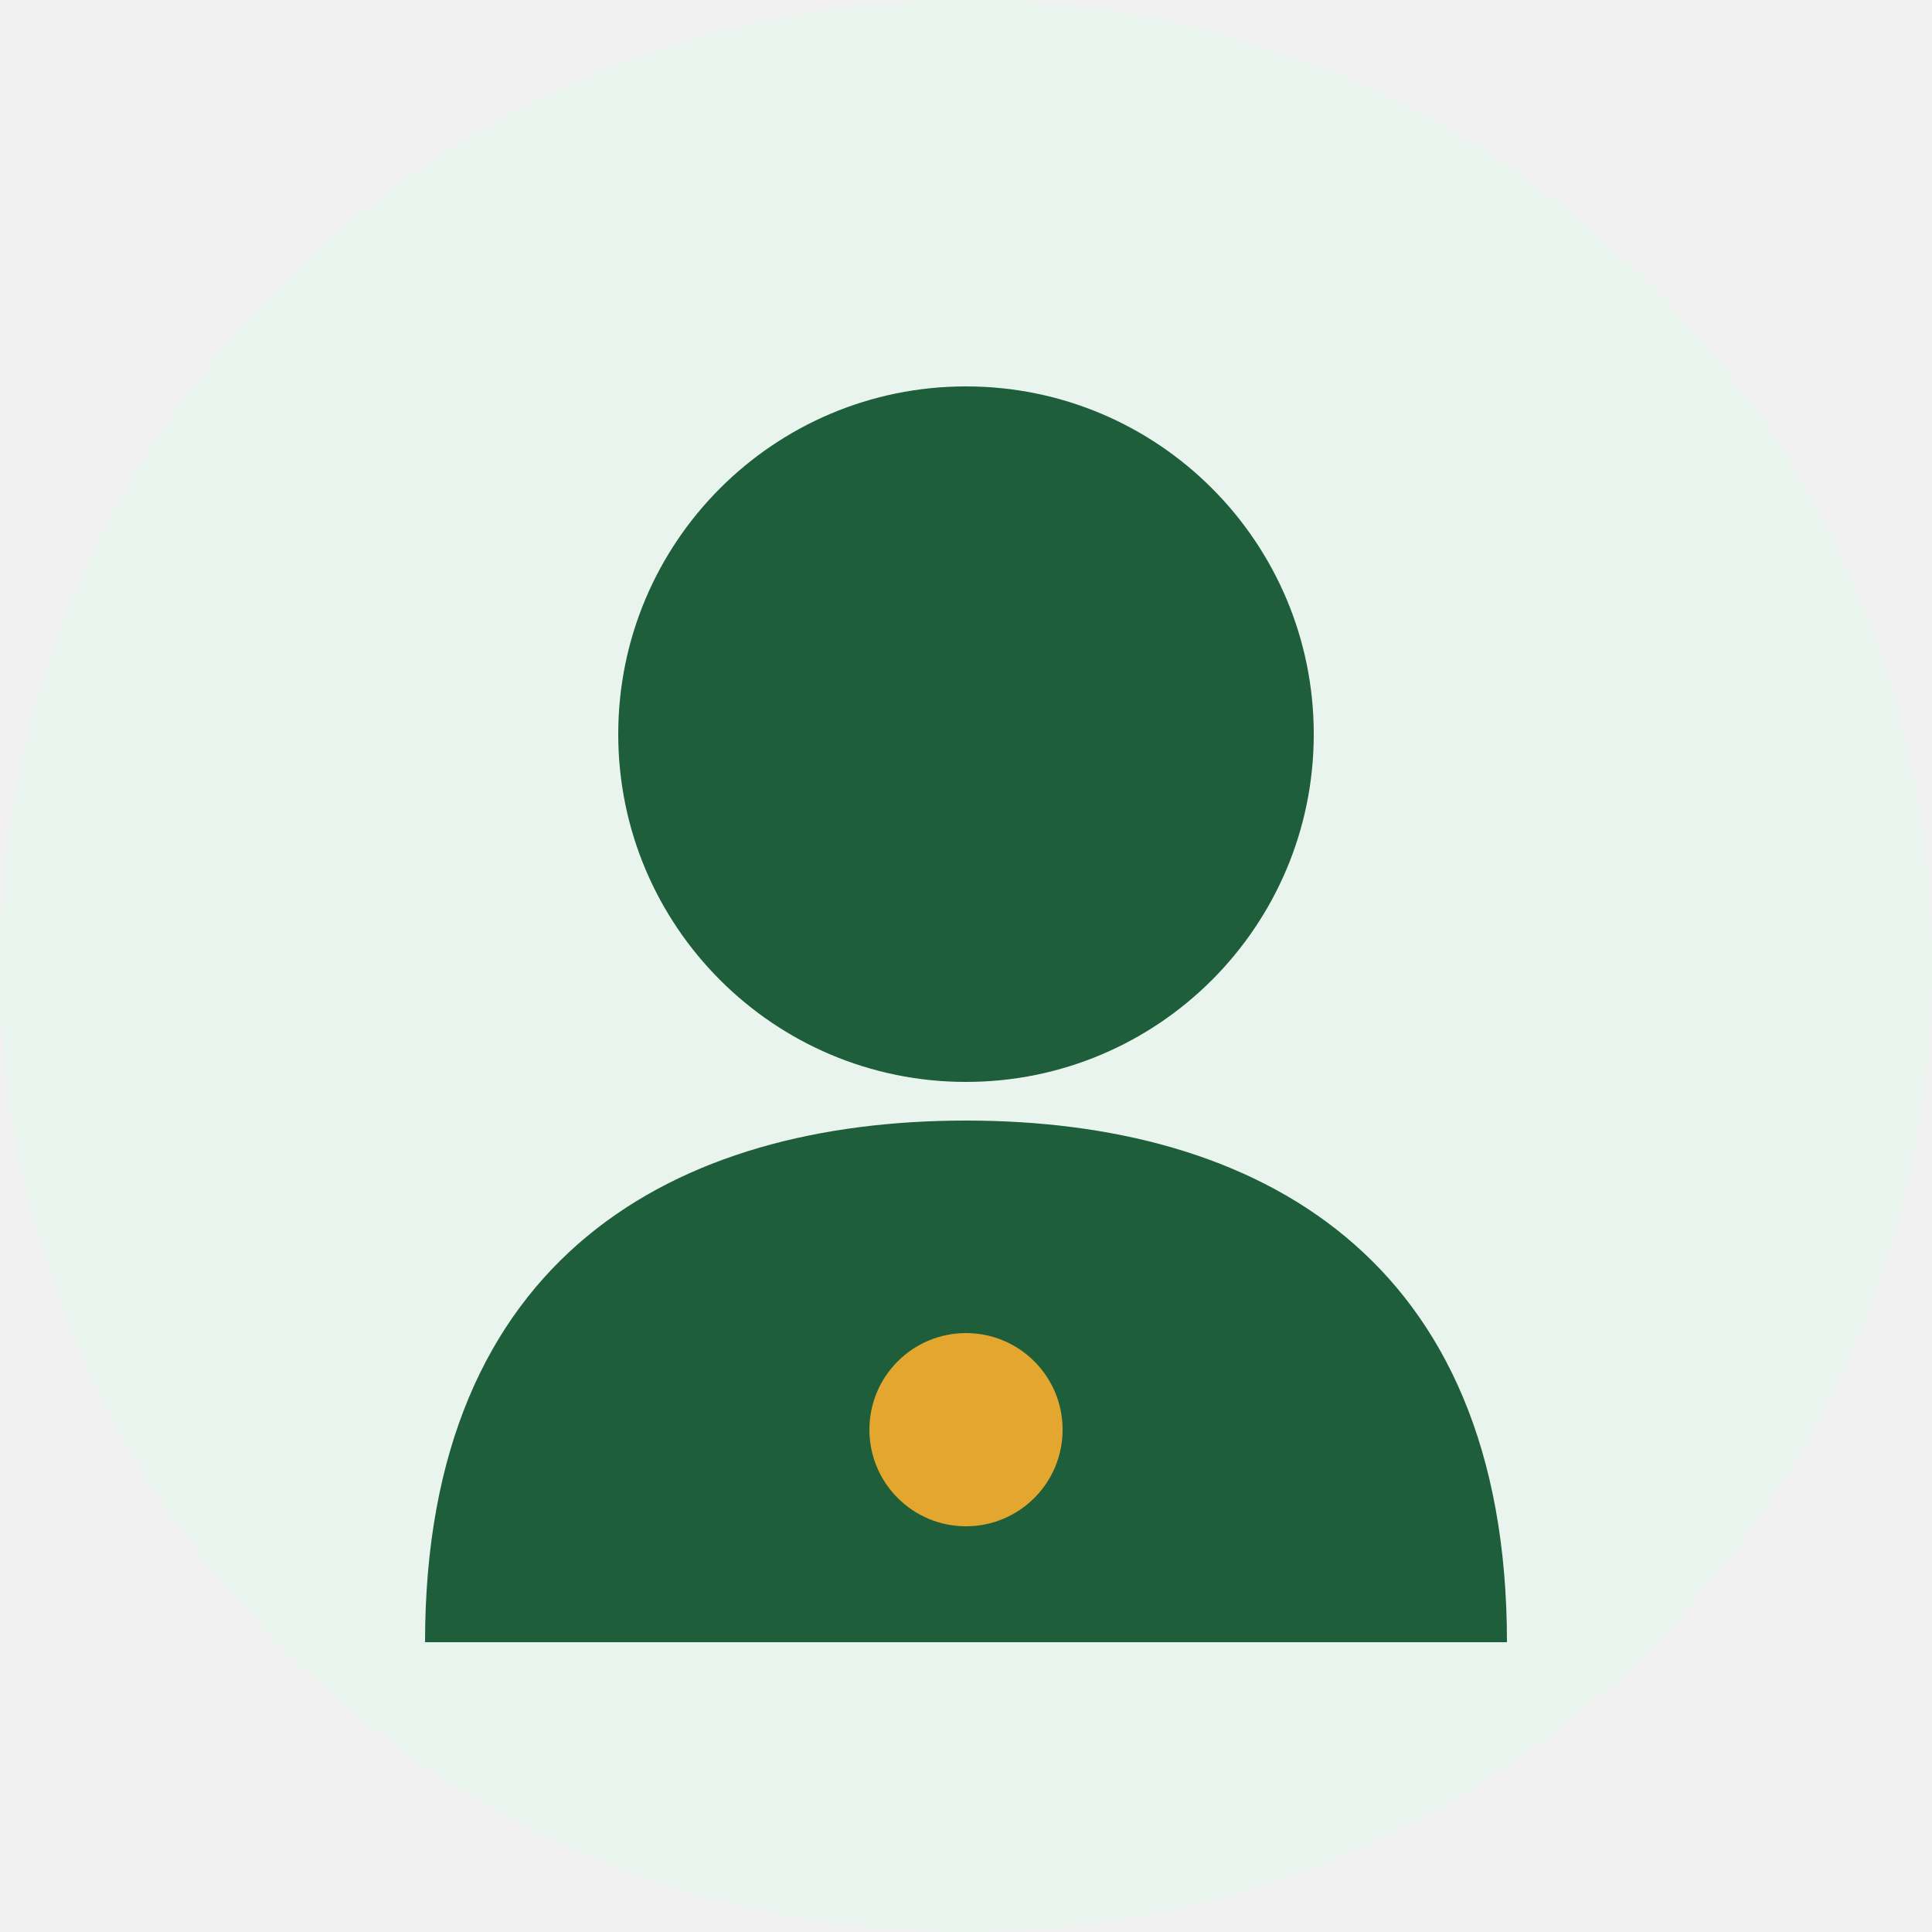
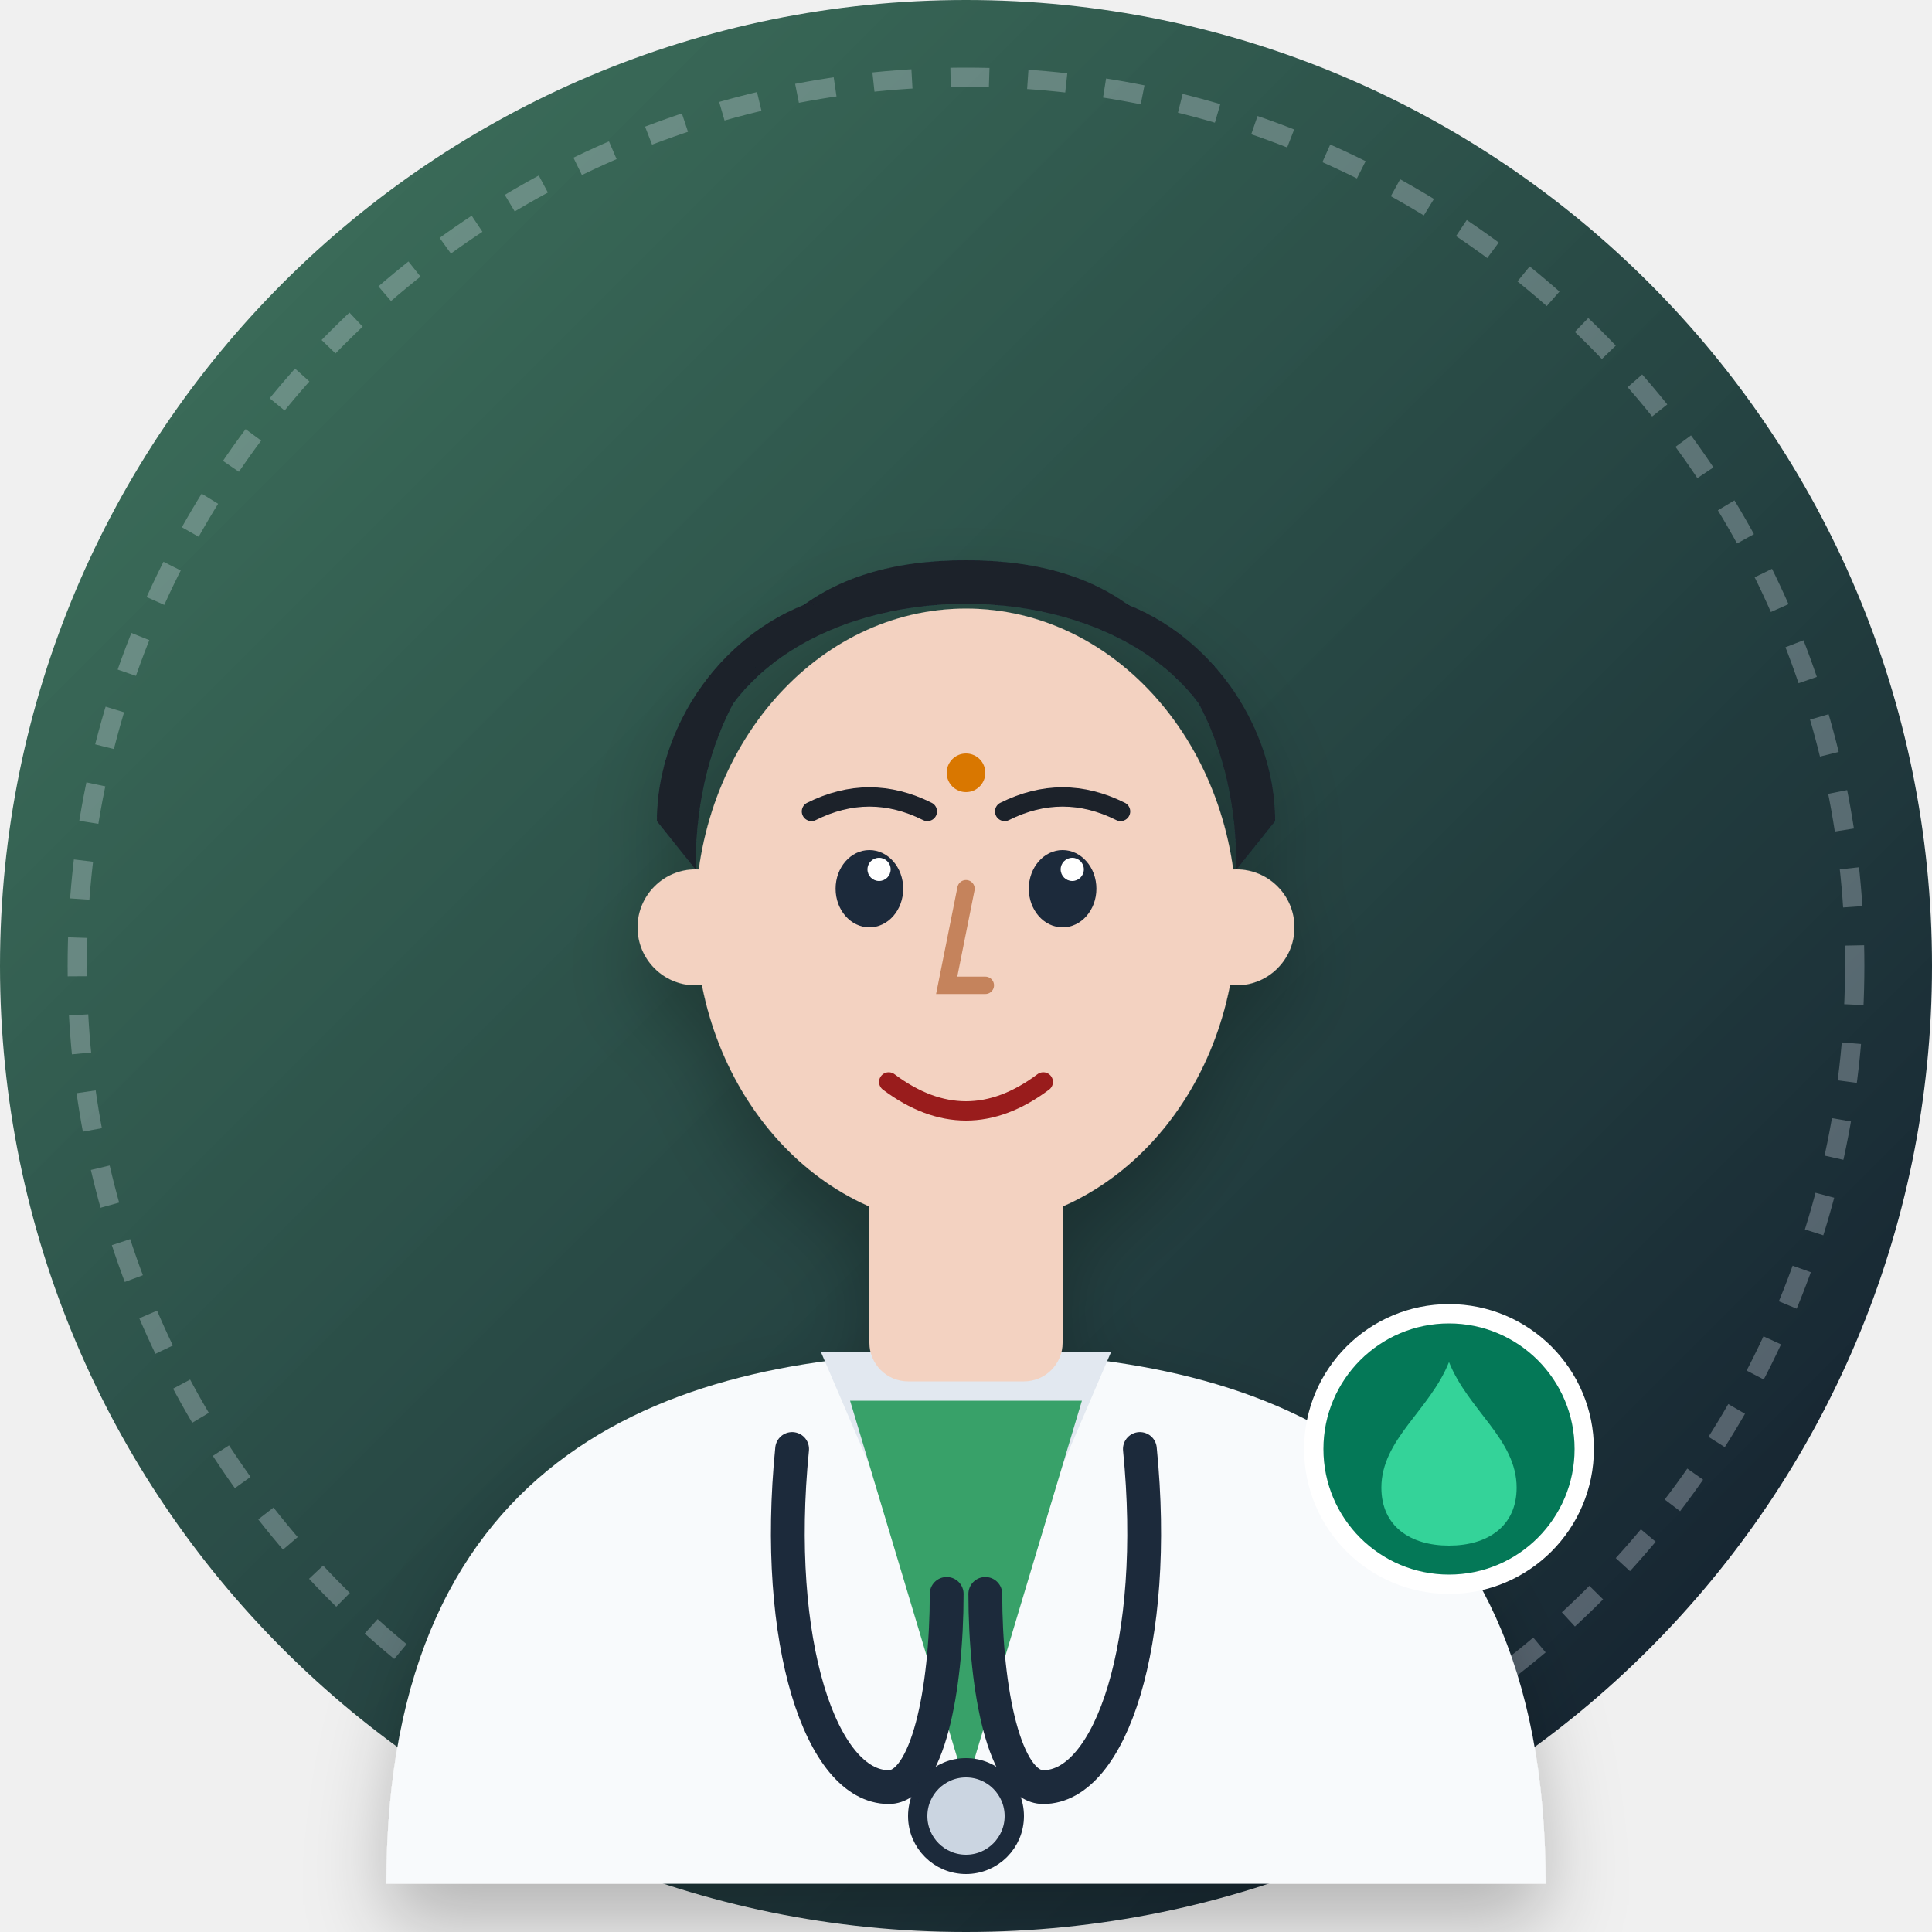
- <svg xmlns="http://www.w3.org/2000/svg" viewBox="0 0 100 100" width="100" height="100">
-   <circle cx="50" cy="50" r="50" fill="#EAF4EE" />
-   <circle cx="50" cy="38" r="18" fill="#1F5E3B" />
-   <path d="M 22,85 C 22,65 35,58 50,58 C 65,58 78,65 78,85 Z" fill="#1F5E3B" />
-   <circle cx="50" cy="74" r="5" fill="#E3A72F" />
+ <svg xmlns="http://www.w3.org/2000/svg" viewBox="0 0 200 200" width="100%" height="100%">
+   <defs>
+     <linearGradient id="bg1" x1="0%" y1="0%" x2="100%" y2="100%">
+       <stop offset="0%" stop-color="#2D6A4F" stop-opacity="0.9" />
+       <stop offset="100%" stop-color="#0F172A" />
+     </linearGradient>
+     <filter id="shadow1" x="-10%" y="-10%" width="120%" height="120%">
+       <feDropShadow dx="0" dy="4" stdDeviation="4" flood-opacity="0.25" />
+     </filter>
+   </defs>
+   <rect width="200" height="200" rx="100" fill="url(#bg1)" />
+   <circle cx="100" cy="100" r="92" fill="none" stroke="#E2E8F0" stroke-width="2" stroke-dasharray="4 4" opacity="0.3" />
+   <g filter="url(#shadow1)">
+     <path d="M40,195 C40,150 70,140 100,140 C130,140 160,150 160,195 Z" fill="#F8FAFC" />
+     <path d="M85,140 L100,175 L115,140 Z" fill="#E2E8F0" />
+     <path d="M88,145 L100,185 L112,145 Z" fill="#38A169" />
+     <path d="M82,150 C80,170 85,185 92,185 C96,185 98,175 98,165" fill="none" stroke="#1E293B" stroke-width="3.5" stroke-linecap="round" />
+     <path d="M118,150 C120,170 115,185 108,185 C104,185 102,175 102,165" fill="none" stroke="#1E293B" stroke-width="3.5" stroke-linecap="round" />
+     <circle cx="100" cy="188" r="5" fill="#CBD5E1" stroke="#1E293B" stroke-width="2" />
+     <rect x="90" y="115" width="20" height="28" rx="4" fill="#F3D2C1" />
+     <path d="M72,85 C72,55 128,55 128,85 C125,65 115,58 100,58 C85,58 75,65 72,85 Z" fill="#1A202C" />
+     <path d="M68,85 C68,75 75,65 85,62 C75,70 72,80 72,90 Z" fill="#1A202C" />
+     <path d="M132,85 C132,75 125,65 115,62 C125,70 128,80 128,90 Z" fill="#1A202C" />
+     <ellipse cx="100" cy="95" rx="28" ry="32" fill="#F3D2C1" />
+     <circle cx="72" cy="96" r="6" fill="#F3D2C1" />
+     <circle cx="128" cy="96" r="6" fill="#F3D2C1" />
+     <ellipse cx="90" cy="92" rx="3.5" ry="4" fill="#1E293B" />
+     <ellipse cx="110" cy="92" rx="3.5" ry="4" fill="#1E293B" />
+     <circle cx="91" cy="90" r="1.2" fill="#FFFFFF" />
+     <circle cx="111" cy="90" r="1.2" fill="#FFFFFF" />
+     <path d="M84,84 Q90,81 96,84" fill="none" stroke="#1A202C" stroke-width="2" stroke-linecap="round" />
+     <path d="M104,84 Q110,81 116,84" fill="none" stroke="#1A202C" stroke-width="2" stroke-linecap="round" />
+     <path d="M100,92 L98,102 L102,102" fill="none" stroke="#C5835C" stroke-width="1.8" stroke-linecap="round" />
+     <path d="M92,112 Q100,118 108,112" fill="none" stroke="#991B1B" stroke-width="2" stroke-linecap="round" />
+     <circle cx="100" cy="80" r="2" fill="#D97706" />
+   </g>
+   <g transform="translate(135, 135)">
+     <circle cx="15" cy="15" r="14" fill="#047857" stroke="#FFFFFF" stroke-width="2" />
+     <path d="M15,6 C13,11 8,14 8,19 C8,23 11,25 15,25 C19,25 22,23 22,19 C22,14 17,11 15,6 Z" fill="#34D399" />
+   </g>
</svg>
